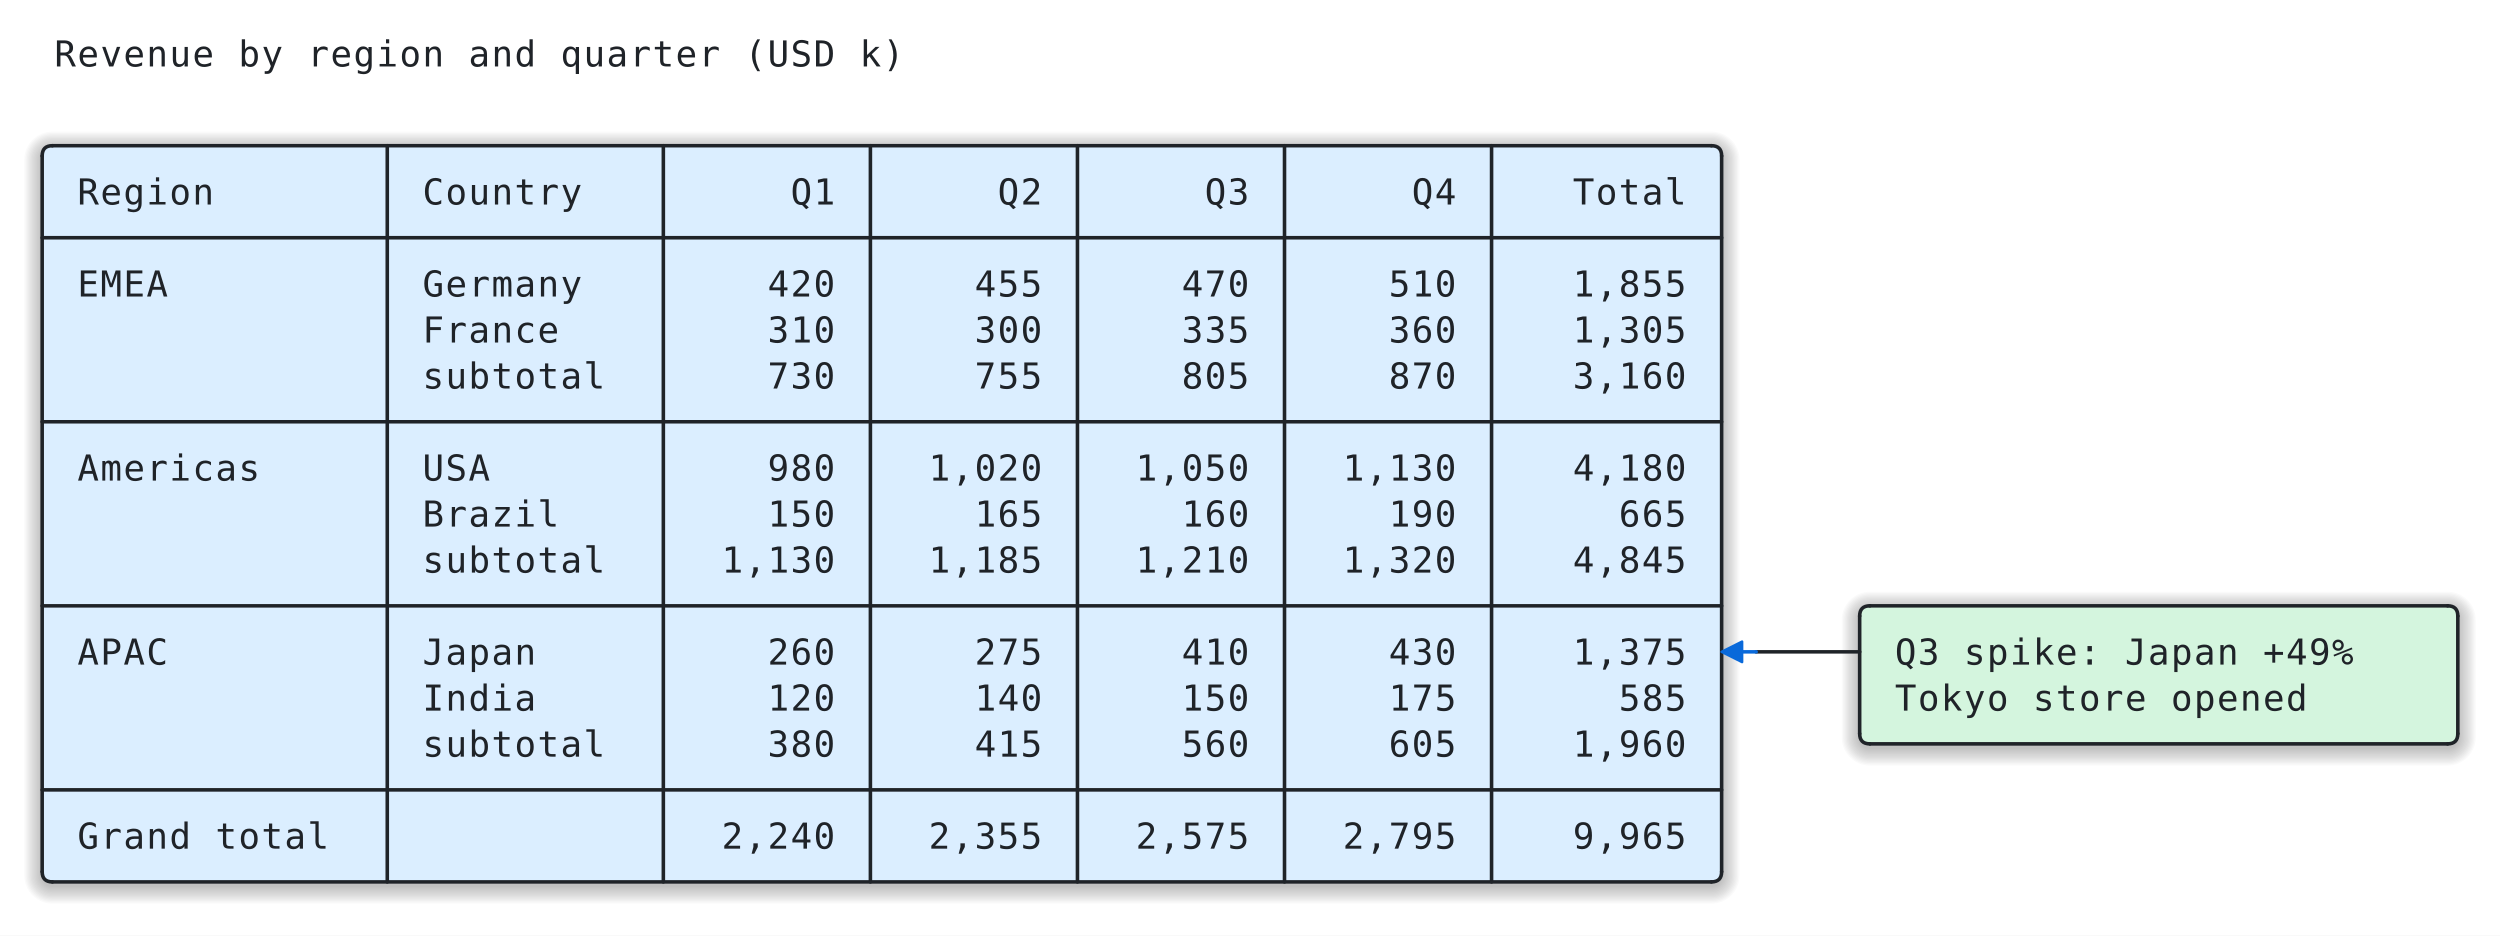
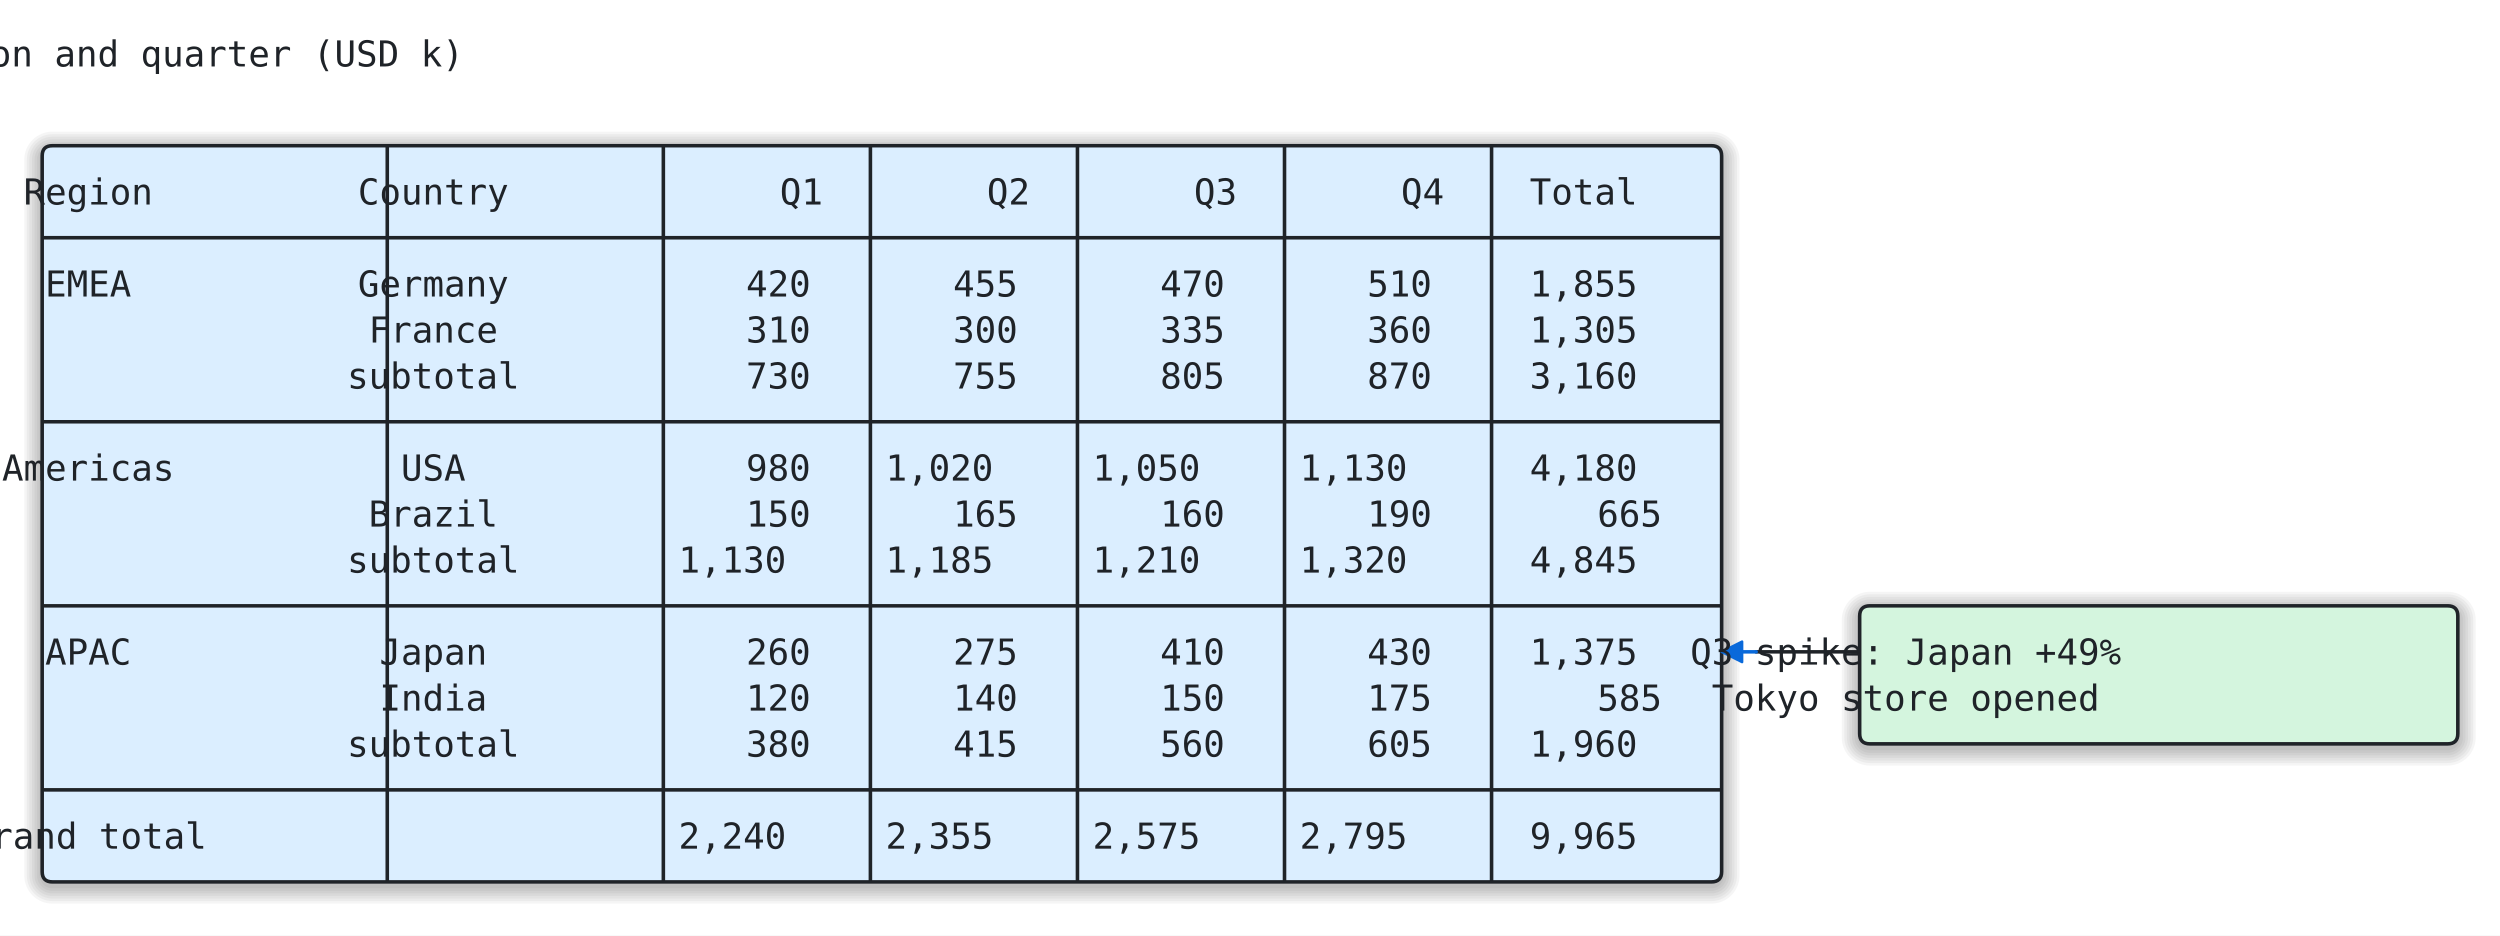
<svg xmlns="http://www.w3.org/2000/svg" viewBox="0 0 978 366" width="978" height="366" role="img" data-cell="9x18" data-pad="12" data-generator="ascii2svg 1.15.0">
-   <style>.sgl{stroke-width:1.4;stroke-linecap:round;stroke-linejoin:round;fill:none}.dbl{stroke-width:5;stroke-linecap:round;stroke-linejoin:round;fill:none}.dbl-gap{stroke-width:2;stroke-linecap:round;stroke-linejoin:round;fill:none}.head{stroke-width:1;stroke-linejoin:round}text{font:14px ui-monospace,SFMono-Regular,Menlo,Consolas,'DejaVu Sans Mono',monospace;text-anchor:middle;white-space:pre}.dash.n2{stroke-dasharray:4.2 4.8}.dash.n3{stroke-dasharray:2.6 3.4}.dash.n4{stroke-dasharray:1.4 3.1}.uml{stroke-width:1.2;stroke-linejoin:round}.ring{stroke-width:1.3}.foot{fill:none;stroke-width:1.4;stroke-linecap:round;stroke-linejoin:round}.blk{shape-rendering:crispEdges}.k3{fill-opacity:.75}.k2{fill-opacity:.5}.k1{fill-opacity:.28}.fill{transition:fill .25s}text,line,path,polygon,circle,.blk{pointer-events:none}.bg,.fill,.plate{fill:#ffffff}.sgl,.dbl{stroke:#1f2328}.dbl-gap{stroke:#ffffff}.head{fill:#1f2328;stroke:#1f2328}text{fill:#1f2328}.glow{fill:#000000;fill-opacity:0.02}.shadow{fill:#000}.blk{fill:#1f2328}.uml,.ring{fill:#ffffff;stroke:#1f2328}.uml.solid{fill:#1f2328}.foot{stroke:#1f2328}.shaft{stroke:#0969da}.head{fill:#0969da;stroke:#0969da}.blk{fill:#0969da}.uml{stroke:#0969da}.uml.solid{fill:#0969da}.fill.tn{fill:#f6f8fa}.fill.t0c{fill:#f1f8ff}.fill.t0l{fill:#dbeeff}.fill.t1c{fill:#f0fbf3}.fill.t1l{fill:#d4f5de}.fill.t2c{fill:#f8f4ff}.fill.t2l{fill:#ebdfff}.fill.t3c{fill:#fff7f0}.fill.t3l{fill:#ffe6d1}.fill.t4c{fill:#fff4f9}.fill.t4l{fill:#ffdcec}.fill.t5c{fill:#effbfa}.fill.t5l{fill:#cef3ef}.fill:hover{fill:#e2edfc}@media (prefers-color-scheme:dark){.bg,.fill,.plate{fill:#0d1117}.sgl,.dbl{stroke:#e6edf3}.dbl-gap{stroke:#0d1117}.head{fill:#e6edf3;stroke:#e6edf3}text{fill:#e6edf3}.glow{fill:#ffffff;fill-opacity:0.012}.shadow{fill:#000}.blk{fill:#e6edf3}.uml,.ring{fill:#0d1117;stroke:#e6edf3}.uml.solid{fill:#e6edf3}.foot{stroke:#e6edf3}.shaft{stroke:#58a6ff}.head{fill:#58a6ff;stroke:#58a6ff}.blk{fill:#58a6ff}.uml{stroke:#58a6ff}.uml.solid{fill:#58a6ff}.fill.tn{fill:#151b23}.fill.t0c{fill:#0f1a2b}.fill.t0l{fill:#15325a}.fill.t1c{fill:#0e1f16}.fill.t1l{fill:#16402a}.fill.t2c{fill:#1b1530}.fill.t2l{fill:#34245a}.fill.t3c{fill:#23180e}.fill.t3l{fill:#4a2e14}.fill.t4c{fill:#241421}.fill.t4l{fill:#4a1f3a}.fill.t5c{fill:#0c2023}.fill.t5l{fill:#124042}.fill:hover{fill:#1c2d45}}</style>
+   <style>.sgl{stroke-width:1.4;stroke-linecap:round;stroke-linejoin:round;fill:none}.dbl{stroke-width:5;stroke-linecap:round;stroke-linejoin:round;fill:none}.dbl-gap{stroke-width:2;stroke-linecap:round;stroke-linejoin:round;fill:none}.head{stroke-width:1;stroke-linejoin:round}text{font:14px ui-monospace,SFMono-Regular,Menlo,Consolas,'DejaVu Sans Mono',monospace;text-anchor:middle;white-space:pre}.dash.n2{stroke-dasharray:4.2 4.8}.dash.n3{stroke-dasharray:2.6 3.4}.dash.n4{stroke-dasharray:1.4 3.1}.uml{stroke-width:1.2;stroke-linejoin:round}.ring{stroke-width:1.3}.foot{fill:none;stroke-width:1.4;stroke-linecap:round;stroke-linejoin:round}.blk{shape-rendering:crispEdges}.k3{fill-opacity:.75}.k2{fill-opacity:.5}.k1{fill-opacity:.28}.fill{transition:fill .25s}text,line,path,polygon,circle,.blk{pointer-events:none}.bg,.fill,.plate{fill:#ffffff}.sgl,.dbl{stroke:#1f2328}.dbl-gap{stroke:#ffffff}.head{fill:#1f2328;stroke:#1f2328}text{fill:#1f2328}.glow{fill:#000000;fill-opacity:0.04}.shadow{fill:#000}.blk{fill:#1f2328}.uml,.ring{fill:#ffffff;stroke:#1f2328}.uml.solid{fill:#1f2328}.foot{stroke:#1f2328}.shaft{stroke:#0969da}.head{fill:#0969da;stroke:#0969da}.blk{fill:#0969da}.uml{stroke:#0969da}.uml.solid{fill:#0969da}.fill.tn{fill:#f6f8fa}.fill.t0c{fill:#f1f8ff}.fill.t0l{fill:#dbeeff}.fill.t1c{fill:#f0fbf3}.fill.t1l{fill:#d4f5de}.fill.t2c{fill:#f8f4ff}.fill.t2l{fill:#ebdfff}.fill.t3c{fill:#fff7f0}.fill.t3l{fill:#ffe6d1}.fill.t4c{fill:#fff4f9}.fill.t4l{fill:#ffdcec}.fill.t5c{fill:#effbfa}.fill.t5l{fill:#cef3ef}.fill:hover{fill:#e2edfc}@media (prefers-color-scheme:dark){.bg,.fill,.plate{fill:#0d1117}.sgl,.dbl{stroke:#e6edf3}.dbl-gap{stroke:#0d1117}.head{fill:#e6edf3;stroke:#e6edf3}text{fill:#e6edf3}.glow{fill:#ffffff;fill-opacity:0.024}.shadow{fill:#000}.blk{fill:#e6edf3}.uml,.ring{fill:#0d1117;stroke:#e6edf3}.uml.solid{fill:#e6edf3}.foot{stroke:#e6edf3}.shaft{stroke:#58a6ff}.head{fill:#58a6ff;stroke:#58a6ff}.blk{fill:#58a6ff}.uml{stroke:#58a6ff}.uml.solid{fill:#58a6ff}.fill.tn{fill:#151b23}.fill.t0c{fill:#0f1a2b}.fill.t0l{fill:#15325a}.fill.t1c{fill:#0e1f16}.fill.t1l{fill:#16402a}.fill.t2c{fill:#1b1530}.fill.t2l{fill:#34245a}.fill.t3c{fill:#23180e}.fill.t3l{fill:#4a2e14}.fill.t4c{fill:#241421}.fill.t4l{fill:#4a1f3a}.fill.t5c{fill:#0c2023}.fill.t5l{fill:#124042}.fill:hover{fill:#1c2d45}}</style>
  <rect width="100%" height="100%" fill="#ffffff" class="bg" />
  <rect x="9.5" y="51.5" width="671" height="302" rx="11" class="glow" />
-   <rect x="10" y="52" width="670" height="301" rx="10.5" class="glow" />
  <rect x="10.5" y="52.5" width="669" height="300" rx="10" class="glow" />
-   <rect x="11" y="53" width="668" height="299" rx="9.5" class="glow" />
  <rect x="11.5" y="53.5" width="667" height="298" rx="9" class="glow" />
-   <rect x="12" y="54" width="666" height="297" rx="8.5" class="glow" />
  <rect x="12.5" y="54.5" width="665" height="296" rx="8" class="glow" />
-   <rect x="13" y="55" width="664" height="295" rx="7.5" class="glow" />
  <rect x="13.5" y="55.5" width="663" height="294" rx="7" class="glow" />
-   <rect x="14" y="56" width="662" height="293" rx="6.5" class="glow" />
  <rect x="14.5" y="56.5" width="661" height="292" rx="6" class="glow" />
-   <rect x="15" y="57" width="660" height="291" rx="5.5" class="glow" />
  <rect x="15.5" y="57.5" width="659" height="290" rx="5" class="glow" />
-   <rect x="16" y="58" width="658" height="289" rx="4.5" class="glow" />
  <rect x="16.5" y="57" width="657" height="288" rx="4" class="fill t0l" />
  <rect x="720.5" y="231.5" width="248" height="68" rx="11" class="glow" />
-   <rect x="721" y="232" width="247" height="67" rx="10.5" class="glow" />
  <rect x="721.5" y="232.5" width="246" height="66" rx="10" class="glow" />
-   <rect x="722" y="233" width="245" height="65" rx="9.5" class="glow" />
  <rect x="722.5" y="233.5" width="244" height="64" rx="9" class="glow" />
-   <rect x="723" y="234" width="243" height="63" rx="8.5" class="glow" />
  <rect x="723.5" y="234.5" width="242" height="62" rx="8" class="glow" />
-   <rect x="724" y="235" width="241" height="61" rx="7.5" class="glow" />
  <rect x="724.5" y="235.5" width="240" height="60" rx="7" class="glow" />
-   <rect x="725" y="236" width="239" height="59" rx="6.5" class="glow" />
  <rect x="725.5" y="236.5" width="238" height="58" rx="6" class="glow" />
-   <rect x="726" y="237" width="237" height="57" rx="5.5" class="glow" />
  <rect x="726.5" y="237.5" width="236" height="56" rx="5" class="glow" />
-   <rect x="727" y="238" width="235" height="55" rx="4.5" class="glow" />
  <rect x="727.5" y="237" width="234" height="54" rx="4" class="fill t1l" />
-   <path d="M20.5 57Q16.5 57 16.5 61" class="sgl" />
-   <path d="M669.5 57Q673.5 57 673.5 61" class="sgl" />
-   <path d="M731.5 237Q727.5 237 727.5 241" class="sgl" />
-   <path d="M957.5 237Q961.5 237 961.5 241" class="sgl" />
-   <path d="M731.5 291Q727.5 291 727.5 287" class="sgl" />
-   <path d="M957.5 291Q961.5 291 961.5 287" class="sgl" />
-   <path d="M20.5 345Q16.5 345 16.5 341" class="sgl" />
-   <path d="M669.5 345Q673.5 345 673.5 341" class="sgl" />
-   <line x1="20.5" y1="57" x2="669.5" y2="57" class="sgl" />
-   <line x1="16.5" y1="93" x2="673.5" y2="93" class="sgl" />
-   <line x1="16.5" y1="165" x2="673.5" y2="165" class="sgl" />
-   <line x1="16.5" y1="237" x2="673.5" y2="237" class="sgl" />
-   <line x1="731.5" y1="237" x2="957.5" y2="237" class="sgl" />
-   <line x1="687" y1="255" x2="727.5" y2="255" class="sgl" />
-   <line x1="731.5" y1="291" x2="957.5" y2="291" class="sgl" />
-   <line x1="16.5" y1="309" x2="673.5" y2="309" class="sgl" />
-   <line x1="20.5" y1="345" x2="669.5" y2="345" class="sgl" />
-   <line x1="16.5" y1="61" x2="16.5" y2="341" class="sgl" />
-   <line x1="151.5" y1="57" x2="151.5" y2="345" class="sgl" />
-   <line x1="259.5" y1="57" x2="259.5" y2="345" class="sgl" />
-   <line x1="340.5" y1="57" x2="340.5" y2="345" class="sgl" />
-   <line x1="421.5" y1="57" x2="421.5" y2="345" class="sgl" />
-   <line x1="502.5" y1="57" x2="502.5" y2="345" class="sgl" />
-   <line x1="583.5" y1="57" x2="583.5" y2="345" class="sgl" />
-   <line x1="673.5" y1="61" x2="673.5" y2="341" class="sgl" />
-   <line x1="727.5" y1="241" x2="727.5" y2="287" class="sgl" />
-   <line x1="961.5" y1="241" x2="961.5" y2="287" class="sgl" />
+   <path d="M20.5 57Q16.5 57 16.5 61M669.5 57Q673.5 57 673.5 61M731.5 237Q727.5 237 727.5 241M957.5 237Q961.5 237 961.5 241M731.5 291Q727.5 291 727.5 287M957.5 291Q961.5 291 961.5 287M20.5 345Q16.5 345 16.5 341M669.5 345Q673.5 345 673.5 341M20.5 57H669.5M16.5 93H673.5M16.5 165H673.5M16.5 237H673.5M731.5 237H957.5M687 255H727.5M731.5 291H957.5M16.5 309H673.5M20.5 345H669.5M16.5 61V341M151.5 57V345M259.5 57V345M340.5 57V345M421.5 57V345M502.5 57V345M583.5 57V345M673.5 61V341M727.5 241V287M961.5 241V287" class="sgl" />
  <line x1="687" y1="255" x2="679.5" y2="255" class="sgl shaft" />
  <polygon points="681.5,251 681.5,259 673.5,255" class="head" />
-   <text x="25.5" y="26">R</text>
-   <text x="34.5" y="26">e</text>
-   <text x="43.5" y="26">v</text>
-   <text x="52.5" y="26">e</text>
-   <text x="61.5" y="26">n</text>
-   <text x="70.5" y="26">u</text>
-   <text x="79.5" y="26">e</text>
-   <text x="97.5" y="26">b</text>
-   <text x="106.5" y="26">y</text>
-   <text x="124.5" y="26">r</text>
-   <text x="133.5" y="26">e</text>
-   <text x="142.5" y="26">g</text>
-   <text x="151.5" y="26">i</text>
-   <text x="160.5" y="26">o</text>
-   <text x="169.5" y="26">n</text>
-   <text x="187.5" y="26">a</text>
-   <text x="196.5" y="26">n</text>
-   <text x="205.5" y="26">d</text>
-   <text x="223.5" y="26">q</text>
-   <text x="232.5" y="26">u</text>
-   <text x="241.5" y="26">a</text>
-   <text x="250.5" y="26">r</text>
-   <text x="259.5" y="26">t</text>
-   <text x="268.5" y="26">e</text>
-   <text x="277.5" y="26">r</text>
-   <text x="295.5" y="26">(</text>
-   <text x="304.5" y="26">U</text>
-   <text x="313.5" y="26">S</text>
-   <text x="322.5" y="26">D</text>
-   <text x="340.5" y="26">k</text>
-   <text x="349.5" y="26">)</text>
-   <text x="34.5" y="80">R</text>
-   <text x="43.5" y="80">e</text>
-   <text x="52.5" y="80">g</text>
-   <text x="61.5" y="80">i</text>
-   <text x="70.5" y="80">o</text>
-   <text x="79.5" y="80">n</text>
-   <text x="169.5" y="80">C</text>
-   <text x="178.5" y="80">o</text>
-   <text x="187.5" y="80">u</text>
-   <text x="196.5" y="80">n</text>
-   <text x="205.5" y="80">t</text>
-   <text x="214.5" y="80">r</text>
-   <text x="223.5" y="80">y</text>
-   <text x="313.5" y="80">Q</text>
-   <text x="322.5" y="80">1</text>
-   <text x="394.5" y="80">Q</text>
-   <text x="403.5" y="80">2</text>
-   <text x="475.5" y="80">Q</text>
-   <text x="484.5" y="80">3</text>
-   <text x="556.5" y="80">Q</text>
-   <text x="565.5" y="80">4</text>
-   <text x="619.5" y="80">T</text>
-   <text x="628.5" y="80">o</text>
-   <text x="637.5" y="80">t</text>
-   <text x="646.5" y="80">a</text>
-   <text x="655.5" y="80">l</text>
-   <text x="34.5" y="116">E</text>
-   <text x="43.5" y="116">M</text>
-   <text x="52.5" y="116">E</text>
-   <text x="61.5" y="116">A</text>
-   <text x="169.5" y="116">G</text>
-   <text x="178.5" y="116">e</text>
-   <text x="187.5" y="116">r</text>
-   <text x="196.5" y="116">m</text>
-   <text x="205.5" y="116">a</text>
-   <text x="214.5" y="116">n</text>
-   <text x="223.5" y="116">y</text>
-   <text x="304.5" y="116">4</text>
-   <text x="313.5" y="116">2</text>
-   <text x="322.5" y="116">0</text>
-   <text x="385.5" y="116">4</text>
-   <text x="394.5" y="116">5</text>
-   <text x="403.5" y="116">5</text>
-   <text x="466.5" y="116">4</text>
-   <text x="475.5" y="116">7</text>
-   <text x="484.5" y="116">0</text>
-   <text x="547.5" y="116">5</text>
-   <text x="556.5" y="116">1</text>
-   <text x="565.5" y="116">0</text>
-   <text x="619.5" y="116">1</text>
-   <text x="628.5" y="116">,</text>
-   <text x="637.5" y="116">8</text>
-   <text x="646.5" y="116">5</text>
-   <text x="655.5" y="116">5</text>
-   <text x="169.5" y="134">F</text>
-   <text x="178.5" y="134">r</text>
-   <text x="187.5" y="134">a</text>
-   <text x="196.5" y="134">n</text>
-   <text x="205.5" y="134">c</text>
-   <text x="214.5" y="134">e</text>
-   <text x="304.5" y="134">3</text>
-   <text x="313.5" y="134">1</text>
-   <text x="322.5" y="134">0</text>
-   <text x="385.5" y="134">3</text>
-   <text x="394.5" y="134">0</text>
-   <text x="403.5" y="134">0</text>
-   <text x="466.5" y="134">3</text>
-   <text x="475.5" y="134">3</text>
-   <text x="484.5" y="134">5</text>
-   <text x="547.5" y="134">3</text>
-   <text x="556.5" y="134">6</text>
-   <text x="565.5" y="134">0</text>
-   <text x="619.5" y="134">1</text>
-   <text x="628.5" y="134">,</text>
-   <text x="637.5" y="134">3</text>
-   <text x="646.5" y="134">0</text>
-   <text x="655.5" y="134">5</text>
-   <text x="169.5" y="152">s</text>
-   <text x="178.5" y="152">u</text>
-   <text x="187.5" y="152">b</text>
-   <text x="196.5" y="152">t</text>
-   <text x="205.5" y="152">o</text>
-   <text x="214.5" y="152">t</text>
-   <text x="223.5" y="152">a</text>
-   <text x="232.5" y="152">l</text>
-   <text x="304.5" y="152">7</text>
-   <text x="313.5" y="152">3</text>
-   <text x="322.5" y="152">0</text>
-   <text x="385.5" y="152">7</text>
-   <text x="394.5" y="152">5</text>
-   <text x="403.5" y="152">5</text>
-   <text x="466.5" y="152">8</text>
-   <text x="475.5" y="152">0</text>
-   <text x="484.5" y="152">5</text>
-   <text x="547.5" y="152">8</text>
-   <text x="556.5" y="152">7</text>
-   <text x="565.5" y="152">0</text>
-   <text x="619.5" y="152">3</text>
-   <text x="628.5" y="152">,</text>
-   <text x="637.5" y="152">1</text>
-   <text x="646.5" y="152">6</text>
-   <text x="655.5" y="152">0</text>
-   <text x="34.5" y="188">A</text>
-   <text x="43.5" y="188">m</text>
-   <text x="52.5" y="188">e</text>
-   <text x="61.5" y="188">r</text>
-   <text x="70.5" y="188">i</text>
-   <text x="79.5" y="188">c</text>
-   <text x="88.5" y="188">a</text>
-   <text x="97.5" y="188">s</text>
-   <text x="169.5" y="188">U</text>
-   <text x="178.5" y="188">S</text>
-   <text x="187.5" y="188">A</text>
-   <text x="304.5" y="188">9</text>
-   <text x="313.5" y="188">8</text>
-   <text x="322.5" y="188">0</text>
-   <text x="367.5" y="188">1</text>
-   <text x="376.5" y="188">,</text>
-   <text x="385.5" y="188">0</text>
-   <text x="394.5" y="188">2</text>
-   <text x="403.5" y="188">0</text>
-   <text x="448.5" y="188">1</text>
-   <text x="457.5" y="188">,</text>
-   <text x="466.5" y="188">0</text>
-   <text x="475.5" y="188">5</text>
-   <text x="484.5" y="188">0</text>
-   <text x="529.5" y="188">1</text>
-   <text x="538.5" y="188">,</text>
-   <text x="547.5" y="188">1</text>
-   <text x="556.5" y="188">3</text>
-   <text x="565.5" y="188">0</text>
-   <text x="619.5" y="188">4</text>
-   <text x="628.5" y="188">,</text>
-   <text x="637.5" y="188">1</text>
-   <text x="646.5" y="188">8</text>
-   <text x="655.5" y="188">0</text>
-   <text x="169.5" y="206">B</text>
-   <text x="178.5" y="206">r</text>
-   <text x="187.5" y="206">a</text>
-   <text x="196.5" y="206">z</text>
-   <text x="205.5" y="206">i</text>
-   <text x="214.5" y="206">l</text>
-   <text x="304.5" y="206">1</text>
-   <text x="313.5" y="206">5</text>
-   <text x="322.5" y="206">0</text>
-   <text x="385.5" y="206">1</text>
-   <text x="394.5" y="206">6</text>
-   <text x="403.5" y="206">5</text>
-   <text x="466.5" y="206">1</text>
-   <text x="475.5" y="206">6</text>
-   <text x="484.5" y="206">0</text>
-   <text x="547.5" y="206">1</text>
-   <text x="556.5" y="206">9</text>
-   <text x="565.5" y="206">0</text>
-   <text x="637.5" y="206">6</text>
-   <text x="646.5" y="206">6</text>
-   <text x="655.5" y="206">5</text>
-   <text x="169.5" y="224">s</text>
-   <text x="178.5" y="224">u</text>
-   <text x="187.5" y="224">b</text>
-   <text x="196.5" y="224">t</text>
-   <text x="205.5" y="224">o</text>
-   <text x="214.5" y="224">t</text>
-   <text x="223.5" y="224">a</text>
-   <text x="232.5" y="224">l</text>
-   <text x="286.5" y="224">1</text>
-   <text x="295.5" y="224">,</text>
-   <text x="304.5" y="224">1</text>
-   <text x="313.5" y="224">3</text>
-   <text x="322.5" y="224">0</text>
-   <text x="367.5" y="224">1</text>
-   <text x="376.5" y="224">,</text>
-   <text x="385.5" y="224">1</text>
-   <text x="394.5" y="224">8</text>
-   <text x="403.5" y="224">5</text>
-   <text x="448.5" y="224">1</text>
-   <text x="457.5" y="224">,</text>
-   <text x="466.5" y="224">2</text>
-   <text x="475.5" y="224">1</text>
-   <text x="484.5" y="224">0</text>
-   <text x="529.5" y="224">1</text>
-   <text x="538.5" y="224">,</text>
-   <text x="547.5" y="224">3</text>
-   <text x="556.5" y="224">2</text>
-   <text x="565.5" y="224">0</text>
-   <text x="619.5" y="224">4</text>
-   <text x="628.5" y="224">,</text>
-   <text x="637.5" y="224">8</text>
-   <text x="646.5" y="224">4</text>
-   <text x="655.5" y="224">5</text>
-   <text x="34.5" y="260">A</text>
-   <text x="43.5" y="260">P</text>
-   <text x="52.5" y="260">A</text>
-   <text x="61.5" y="260">C</text>
-   <text x="169.5" y="260">J</text>
-   <text x="178.5" y="260">a</text>
-   <text x="187.5" y="260">p</text>
-   <text x="196.5" y="260">a</text>
-   <text x="205.5" y="260">n</text>
-   <text x="304.5" y="260">2</text>
-   <text x="313.5" y="260">6</text>
-   <text x="322.5" y="260">0</text>
-   <text x="385.5" y="260">2</text>
-   <text x="394.5" y="260">7</text>
-   <text x="403.5" y="260">5</text>
-   <text x="466.5" y="260">4</text>
-   <text x="475.5" y="260">1</text>
-   <text x="484.5" y="260">0</text>
-   <text x="547.5" y="260">4</text>
-   <text x="556.5" y="260">3</text>
-   <text x="565.5" y="260">0</text>
-   <text x="619.5" y="260">1</text>
-   <text x="628.5" y="260">,</text>
-   <text x="637.5" y="260">3</text>
-   <text x="646.5" y="260">7</text>
-   <text x="655.5" y="260">5</text>
-   <text x="745.5" y="260">Q</text>
-   <text x="754.5" y="260">3</text>
-   <text x="772.5" y="260">s</text>
-   <text x="781.5" y="260">p</text>
-   <text x="790.5" y="260">i</text>
-   <text x="799.5" y="260">k</text>
-   <text x="808.5" y="260">e</text>
-   <text x="817.5" y="260">:</text>
-   <text x="835.5" y="260">J</text>
-   <text x="844.5" y="260">a</text>
-   <text x="853.5" y="260">p</text>
-   <text x="862.5" y="260">a</text>
-   <text x="871.5" y="260">n</text>
-   <text x="889.5" y="260">+</text>
-   <text x="898.5" y="260">4</text>
-   <text x="907.5" y="260">9</text>
-   <text x="916.5" y="260">%</text>
-   <text x="169.5" y="278">I</text>
-   <text x="178.5" y="278">n</text>
-   <text x="187.5" y="278">d</text>
-   <text x="196.5" y="278">i</text>
-   <text x="205.5" y="278">a</text>
-   <text x="304.5" y="278">1</text>
-   <text x="313.5" y="278">2</text>
-   <text x="322.5" y="278">0</text>
-   <text x="385.5" y="278">1</text>
-   <text x="394.5" y="278">4</text>
-   <text x="403.5" y="278">0</text>
-   <text x="466.5" y="278">1</text>
-   <text x="475.5" y="278">5</text>
-   <text x="484.5" y="278">0</text>
-   <text x="547.5" y="278">1</text>
-   <text x="556.5" y="278">7</text>
-   <text x="565.5" y="278">5</text>
-   <text x="637.5" y="278">5</text>
-   <text x="646.5" y="278">8</text>
-   <text x="655.5" y="278">5</text>
-   <text x="745.5" y="278">T</text>
-   <text x="754.5" y="278">o</text>
-   <text x="763.5" y="278">k</text>
-   <text x="772.5" y="278">y</text>
-   <text x="781.5" y="278">o</text>
-   <text x="799.5" y="278">s</text>
-   <text x="808.5" y="278">t</text>
-   <text x="817.5" y="278">o</text>
-   <text x="826.5" y="278">r</text>
-   <text x="835.5" y="278">e</text>
-   <text x="853.5" y="278">o</text>
-   <text x="862.5" y="278">p</text>
-   <text x="871.5" y="278">e</text>
-   <text x="880.5" y="278">n</text>
-   <text x="889.5" y="278">e</text>
-   <text x="898.5" y="278">d</text>
-   <text x="169.5" y="296">s</text>
-   <text x="178.5" y="296">u</text>
-   <text x="187.5" y="296">b</text>
-   <text x="196.5" y="296">t</text>
-   <text x="205.5" y="296">o</text>
-   <text x="214.5" y="296">t</text>
-   <text x="223.5" y="296">a</text>
-   <text x="232.5" y="296">l</text>
-   <text x="304.5" y="296">3</text>
-   <text x="313.5" y="296">8</text>
-   <text x="322.5" y="296">0</text>
-   <text x="385.5" y="296">4</text>
-   <text x="394.5" y="296">1</text>
-   <text x="403.5" y="296">5</text>
-   <text x="466.5" y="296">5</text>
-   <text x="475.5" y="296">6</text>
-   <text x="484.5" y="296">0</text>
-   <text x="547.5" y="296">6</text>
-   <text x="556.5" y="296">0</text>
-   <text x="565.5" y="296">5</text>
-   <text x="619.5" y="296">1</text>
-   <text x="628.5" y="296">,</text>
-   <text x="637.5" y="296">9</text>
-   <text x="646.5" y="296">6</text>
-   <text x="655.5" y="296">0</text>
-   <text x="34.5" y="332">G</text>
-   <text x="43.5" y="332">r</text>
-   <text x="52.5" y="332">a</text>
-   <text x="61.5" y="332">n</text>
-   <text x="70.5" y="332">d</text>
-   <text x="88.5" y="332">t</text>
-   <text x="97.5" y="332">o</text>
-   <text x="106.5" y="332">t</text>
-   <text x="115.5" y="332">a</text>
-   <text x="124.5" y="332">l</text>
-   <text x="286.5" y="332">2</text>
-   <text x="295.5" y="332">,</text>
-   <text x="304.5" y="332">2</text>
-   <text x="313.5" y="332">4</text>
-   <text x="322.5" y="332">0</text>
-   <text x="367.5" y="332">2</text>
-   <text x="376.5" y="332">,</text>
-   <text x="385.5" y="332">3</text>
-   <text x="394.5" y="332">5</text>
-   <text x="403.5" y="332">5</text>
-   <text x="448.5" y="332">2</text>
-   <text x="457.5" y="332">,</text>
-   <text x="466.5" y="332">5</text>
-   <text x="475.5" y="332">7</text>
-   <text x="484.5" y="332">5</text>
-   <text x="529.5" y="332">2</text>
-   <text x="538.5" y="332">,</text>
-   <text x="547.5" y="332">7</text>
-   <text x="556.5" y="332">9</text>
-   <text x="565.5" y="332">5</text>
-   <text x="619.5" y="332">9</text>
-   <text x="628.5" y="332">,</text>
-   <text x="637.5" y="332">9</text>
-   <text x="646.5" y="332">6</text>
-   <text x="655.5" y="332">5</text>
+   <text x="25.5 34.5 43.5 52.5 61.5 70.5 79.5 88.5 97.5 106.5 115.5 124.5 133.5 142.5 151.5 160.5 169.5 178.5 187.5 196.5 205.5 214.5 223.5 232.5 241.5 250.5 259.5 268.5 277.5 286.5 295.5 304.5 313.5 322.5 331.5 340.5 349.5" y="26">Revenue by region and quarter (USD k)</text>
+   <text x="34.5 43.5 52.5 61.5 70.5 79.5" y="80">Region</text>
+   <text x="169.5 178.5 187.5 196.5 205.5 214.5 223.5" y="80">Country</text>
+   <text x="313.5 322.5" y="80">Q1</text>
+   <text x="394.5 403.5" y="80">Q2</text>
+   <text x="475.5 484.5" y="80">Q3</text>
+   <text x="556.5 565.5" y="80">Q4</text>
+   <text x="619.5 628.5 637.5 646.5 655.5" y="80">Total</text>
+   <text x="34.5 43.5 52.5 61.5" y="116">EMEA</text>
+   <text x="169.5 178.5 187.5 196.5 205.5 214.5 223.5" y="116">Germany</text>
+   <text x="304.5 313.5 322.5" y="116">420</text>
+   <text x="385.5 394.5 403.5" y="116">455</text>
+   <text x="466.5 475.5 484.5" y="116">470</text>
+   <text x="547.5 556.5 565.5" y="116">510</text>
+   <text x="619.5 628.5 637.5 646.5 655.5" y="116">1,855</text>
+   <text x="169.5 178.5 187.5 196.5 205.5 214.5" y="134">France</text>
+   <text x="304.5 313.5 322.5" y="134">310</text>
+   <text x="385.5 394.5 403.5" y="134">300</text>
+   <text x="466.5 475.5 484.5" y="134">335</text>
+   <text x="547.5 556.5 565.5" y="134">360</text>
+   <text x="619.5 628.5 637.5 646.5 655.5" y="134">1,305</text>
+   <text x="169.5 178.5 187.5 196.5 205.5 214.5 223.5 232.5" y="152">subtotal</text>
+   <text x="304.5 313.5 322.5" y="152">730</text>
+   <text x="385.5 394.5 403.5" y="152">755</text>
+   <text x="466.5 475.5 484.5" y="152">805</text>
+   <text x="547.5 556.5 565.5" y="152">870</text>
+   <text x="619.5 628.5 637.5 646.5 655.5" y="152">3,160</text>
+   <text x="34.5 43.5 52.5 61.5 70.5 79.5 88.5 97.5" y="188">Americas</text>
+   <text x="169.5 178.5 187.5" y="188">USA</text>
+   <text x="304.5 313.5 322.5" y="188">980</text>
+   <text x="367.5 376.5 385.5 394.5 403.5" y="188">1,020</text>
+   <text x="448.5 457.5 466.5 475.5 484.5" y="188">1,050</text>
+   <text x="529.5 538.5 547.5 556.5 565.5" y="188">1,130</text>
+   <text x="619.5 628.5 637.5 646.5 655.5" y="188">4,180</text>
+   <text x="169.5 178.5 187.5 196.5 205.5 214.5" y="206">Brazil</text>
+   <text x="304.5 313.5 322.5" y="206">150</text>
+   <text x="385.5 394.5 403.5" y="206">165</text>
+   <text x="466.5 475.5 484.5" y="206">160</text>
+   <text x="547.5 556.5 565.5" y="206">190</text>
+   <text x="637.5 646.5 655.5" y="206">665</text>
+   <text x="169.5 178.5 187.5 196.5 205.5 214.5 223.5 232.5" y="224">subtotal</text>
+   <text x="286.5 295.5 304.5 313.5 322.5" y="224">1,130</text>
+   <text x="367.5 376.5 385.5 394.5 403.5" y="224">1,185</text>
+   <text x="448.5 457.5 466.5 475.5 484.5" y="224">1,210</text>
+   <text x="529.5 538.5 547.5 556.5 565.5" y="224">1,320</text>
+   <text x="619.5 628.5 637.5 646.5 655.5" y="224">4,845</text>
+   <text x="34.5 43.5 52.5 61.5" y="260">APAC</text>
+   <text x="169.5 178.5 187.5 196.5 205.5" y="260">Japan</text>
+   <text x="304.5 313.5 322.5" y="260">260</text>
+   <text x="385.5 394.5 403.5" y="260">275</text>
+   <text x="466.5 475.5 484.5" y="260">410</text>
+   <text x="547.5 556.5 565.5" y="260">430</text>
+   <text x="619.5 628.5 637.5 646.5 655.5" y="260">1,375</text>
+   <text x="745.5 754.5 763.5 772.5 781.5 790.5 799.5 808.5 817.5 826.5 835.5 844.5 853.5 862.5 871.5 880.5 889.5 898.5 907.5 916.5" y="260">Q3 spike: Japan +49%</text>
+   <text x="169.5 178.5 187.5 196.5 205.5" y="278">India</text>
+   <text x="304.5 313.5 322.5" y="278">120</text>
+   <text x="385.5 394.5 403.5" y="278">140</text>
+   <text x="466.5 475.5 484.5" y="278">150</text>
+   <text x="547.5 556.5 565.5" y="278">175</text>
+   <text x="637.5 646.5 655.5" y="278">585</text>
+   <text x="745.5 754.5 763.5 772.5 781.5 790.5 799.5 808.5 817.5 826.5 835.5 844.5 853.5 862.5 871.5 880.5 889.5 898.5" y="278">Tokyo store opened</text>
+   <text x="169.5 178.5 187.5 196.5 205.5 214.5 223.5 232.5" y="296">subtotal</text>
+   <text x="304.5 313.5 322.5" y="296">380</text>
+   <text x="385.5 394.5 403.5" y="296">415</text>
+   <text x="466.5 475.5 484.5" y="296">560</text>
+   <text x="547.5 556.5 565.5" y="296">605</text>
+   <text x="619.5 628.5 637.5 646.5 655.5" y="296">1,960</text>
+   <text x="34.5 43.5 52.5 61.5 70.5 79.5 88.5 97.5 106.5 115.5 124.5" y="332">Grand total</text>
+   <text x="286.5 295.5 304.5 313.5 322.5" y="332">2,240</text>
+   <text x="367.5 376.5 385.5 394.5 403.5" y="332">2,355</text>
+   <text x="448.5 457.5 466.5 475.5 484.5" y="332">2,575</text>
+   <text x="529.5 538.5 547.5 556.5 565.5" y="332">2,795</text>
+   <text x="619.5 628.5 637.5 646.5 655.5" y="332">9,965</text>
</svg>
